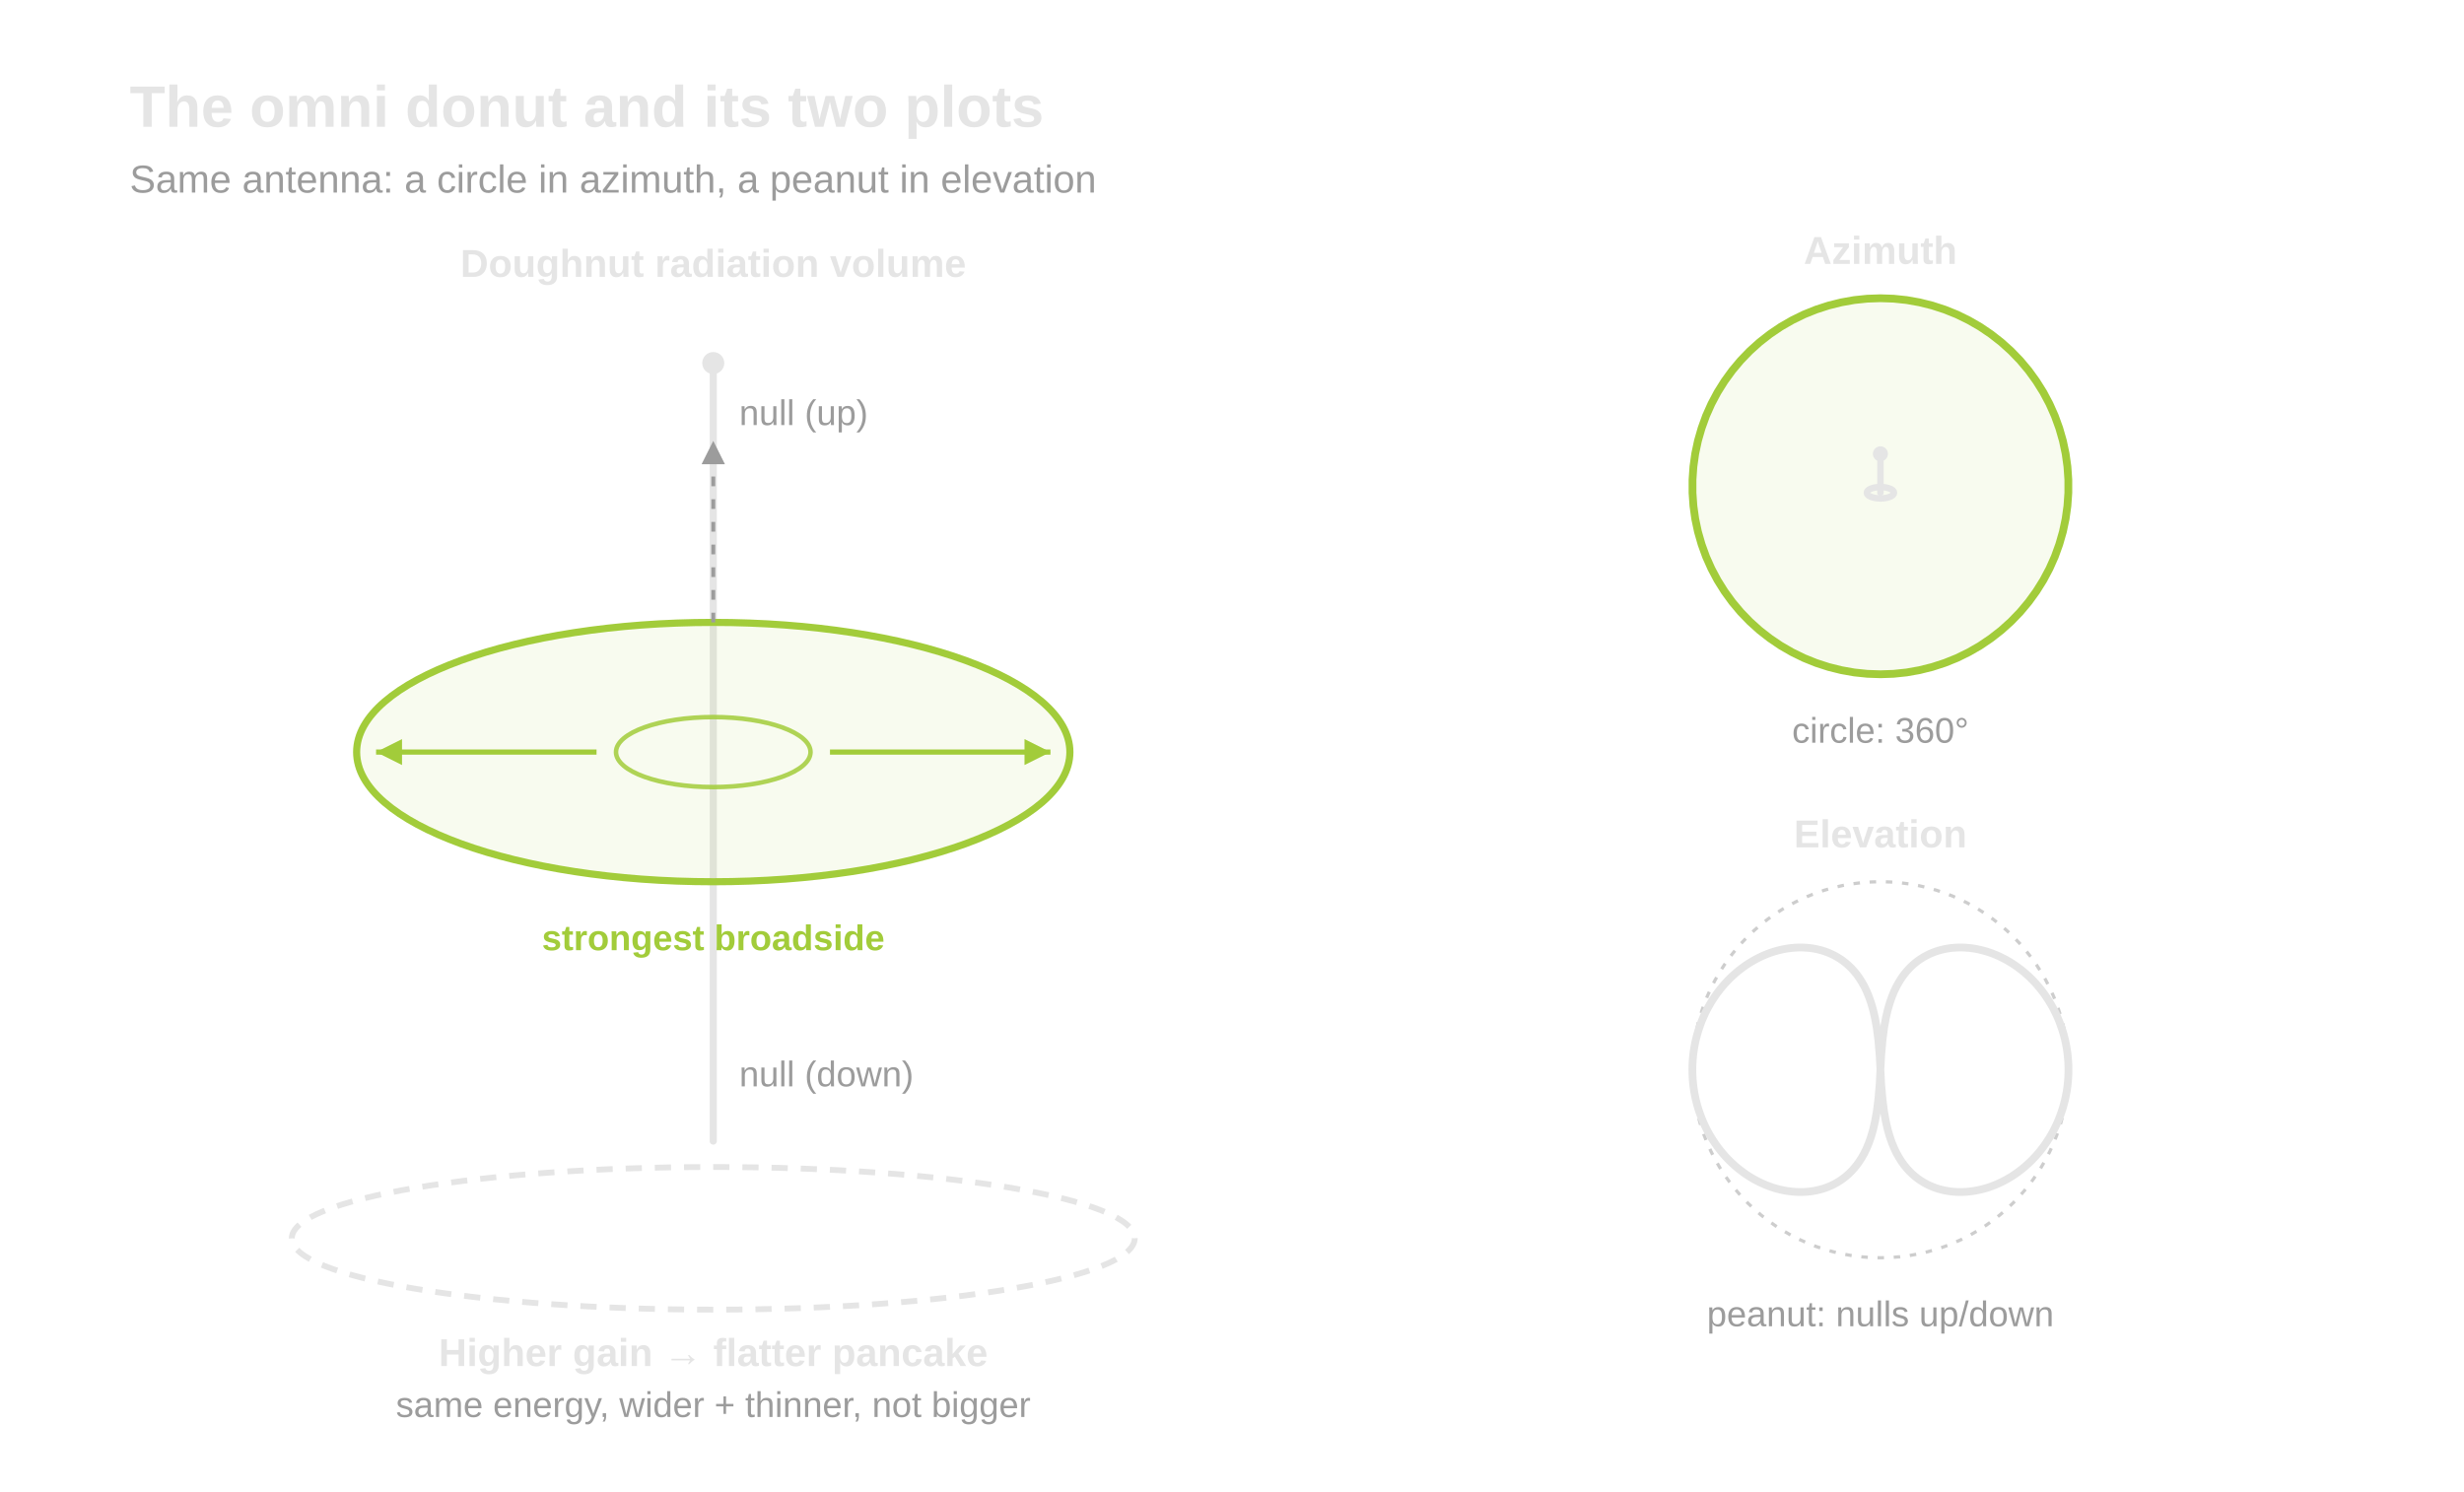
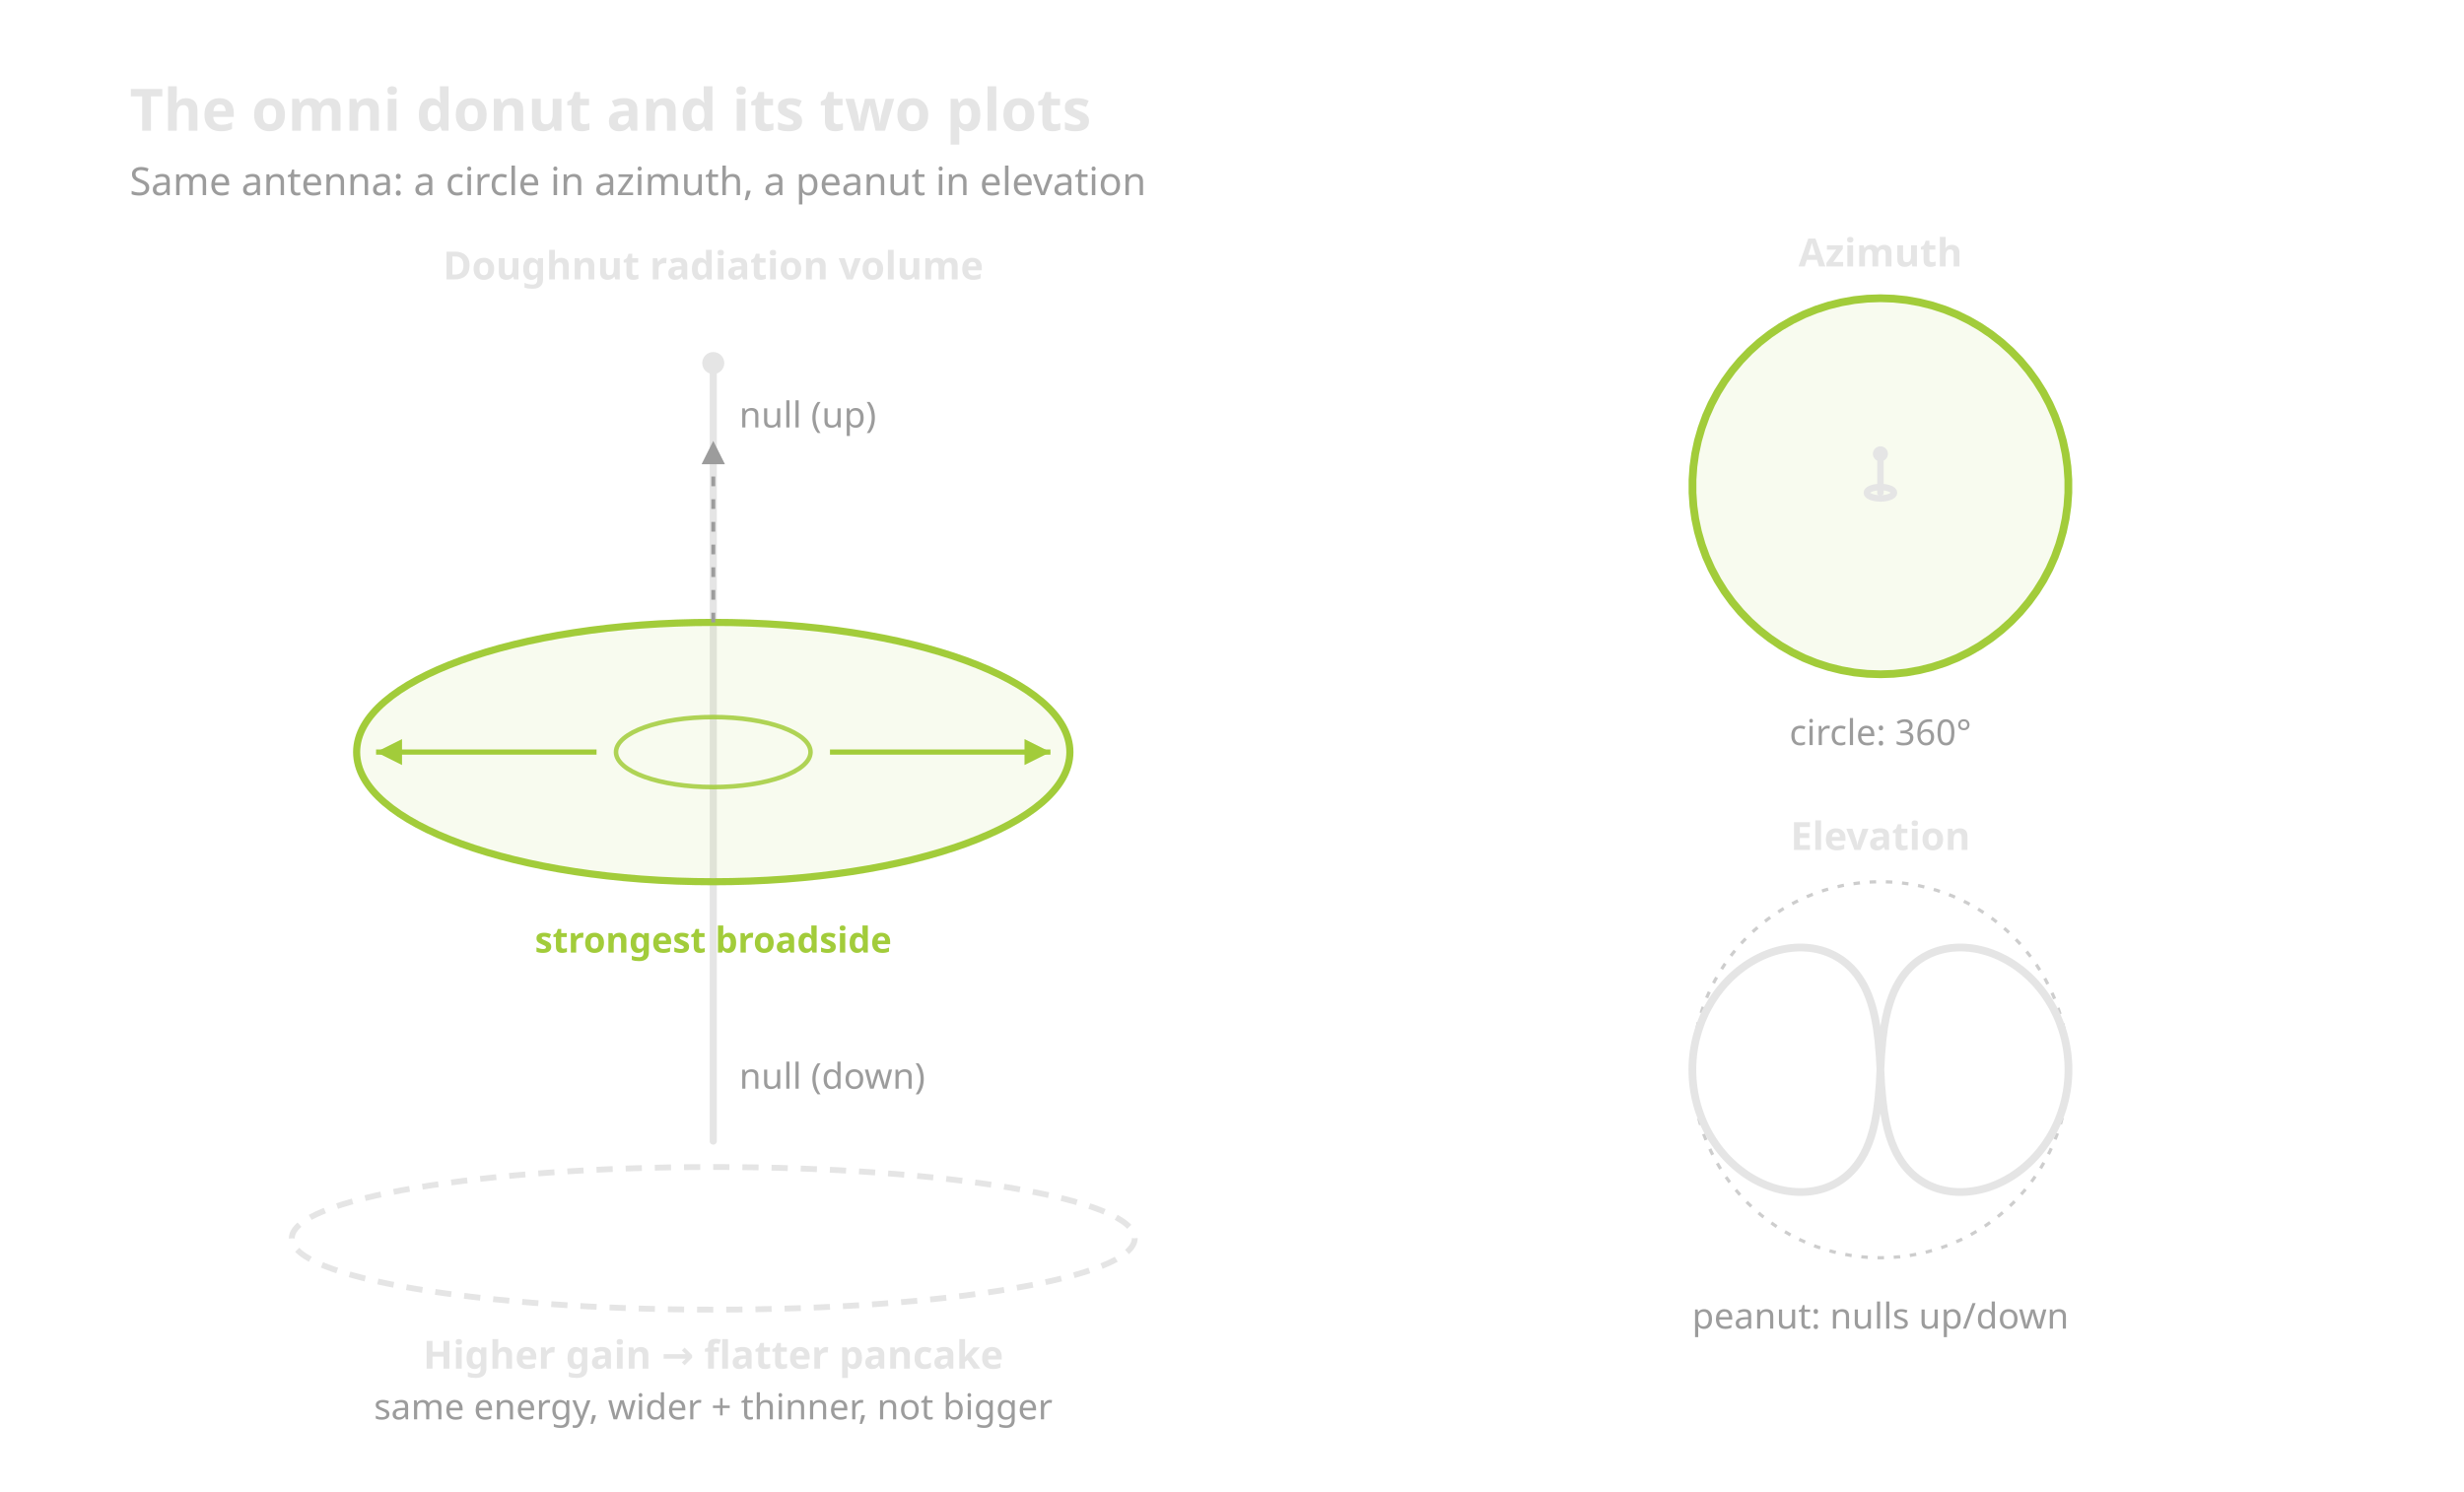
<svg xmlns="http://www.w3.org/2000/svg" viewBox="0 0 760 460" width="760" height="460" role="img" aria-label="A torus radiation volume around a vertical dipole with strongest radiation broadside and nulls along the axis, a flatter higher-gain pancake version, and the two flat plots: a 360-degree azimuth circle and an elevation peanut">
  <defs>
  </defs>
-   <text x="40" y="34" font-family="'IBM Plex Sans','Helvetica Neue',Arial,sans-serif" font-size="18" fill="#E5E5E5" text-anchor="start" font-weight="700" letter-spacing="0" dominant-baseline="middle">The omni donut and its two plots</text>
-   <text x="40" y="56" font-family="'IBM Plex Sans','Helvetica Neue',Arial,sans-serif" font-size="12" fill="#9C9C9C" text-anchor="start" font-weight="400" letter-spacing="0" dominant-baseline="middle">Same antenna: a circle in azimuth, a peanut in elevation</text>
+   <text x="40" y="40.3" font-family="IBM Plex Sans" font-size="18" fill="#E5E5E5" text-anchor="start" font-weight="700" letter-spacing="0">The omni donut and its two plots</text>
+   <text x="40" y="60.2" font-family="IBM Plex Sans" font-size="12" fill="#9C9C9C" text-anchor="start" font-weight="400" letter-spacing="0">Same antenna: a circle in azimuth, a peanut in elevation</text>
  <line x1="220" y1="112" x2="220" y2="352" stroke="#E5E5E5" stroke-width="2.2" stroke-linecap="round" opacity="1" />
  <circle cx="220" cy="112" r="2.4" stroke="#E5E5E5" stroke-width="2" fill="#E5E5E5" opacity="1" />
  <ellipse cx="220" cy="232" rx="110" ry="40" stroke="#A2CC3A" stroke-width="2.2" fill="rgba(162,204,58,0.08)" />
  <ellipse cx="220" cy="232" rx="30" ry="10.8" stroke="#A2CC3A" stroke-width="1.4" fill="none" opacity="0.85" />
  <line x1="256" y1="232" x2="324" y2="232" stroke="#A2CC3A" stroke-width="1.6" />
  <line x1="184" y1="232" x2="116" y2="232" stroke="#A2CC3A" stroke-width="1.6" />
-   <text x="220" y="290" font-family="'IBM Plex Sans','Helvetica Neue',Arial,sans-serif" font-size="11" fill="#A2CC3A" text-anchor="middle" font-weight="600" letter-spacing="0" dominant-baseline="middle">strongest broadside</text>
+   <text x="220" y="293.85" font-family="IBM Plex Sans" font-size="11" fill="#A2CC3A" text-anchor="middle" font-weight="600" letter-spacing="0">strongest broadside</text>
  <line x1="220" y1="192" x2="220" y2="136" stroke="#9C9C9C" stroke-width="1.2" stroke-dasharray="3 4" />
-   <text x="228" y="128" font-family="'IBM Plex Sans','Helvetica Neue',Arial,sans-serif" font-size="11" fill="#9C9C9C" text-anchor="start" font-weight="400" letter-spacing="0" dominant-baseline="middle">null (up)</text>
-   <text x="228" y="332" font-family="'IBM Plex Sans','Helvetica Neue',Arial,sans-serif" font-size="11" fill="#9C9C9C" text-anchor="start" font-weight="400" letter-spacing="0" dominant-baseline="middle">null (down)</text>
-   <text x="220" y="82" font-family="'IBM Plex Sans','Helvetica Neue',Arial,sans-serif" font-size="12" fill="#E5E5E5" text-anchor="middle" font-weight="600" letter-spacing="0" dominant-baseline="middle">Doughnut radiation volume</text>
+   <text x="228" y="131.85" font-family="IBM Plex Sans" font-size="11" fill="#9C9C9C" text-anchor="start" font-weight="400" letter-spacing="0">null (up)</text>
+   <text x="228" y="335.85" font-family="IBM Plex Sans" font-size="11" fill="#9C9C9C" text-anchor="start" font-weight="400" letter-spacing="0">null (down)</text>
+   <text x="220" y="86.2" font-family="IBM Plex Sans" font-size="12" fill="#E5E5E5" text-anchor="middle" font-weight="600" letter-spacing="0">Doughnut radiation volume</text>
  <ellipse cx="220" cy="382" rx="130" ry="22" stroke="#E5E5E5" stroke-width="1.8" fill="none" stroke-dasharray="5 4" />
-   <text x="220" y="418" font-family="'IBM Plex Sans','Helvetica Neue',Arial,sans-serif" font-size="12" fill="#E5E5E5" text-anchor="middle" font-weight="600" letter-spacing="0" dominant-baseline="middle">Higher gain → flatter pancake</text>
-   <text x="220" y="434" font-family="'IBM Plex Sans','Helvetica Neue',Arial,sans-serif" font-size="11" fill="#9C9C9C" text-anchor="middle" font-weight="400" letter-spacing="0" dominant-baseline="middle">same energy, wider + thinner, not bigger</text>
+   <text x="220" y="422.2" font-family="IBM Plex Sans" font-size="12" fill="#E5E5E5" text-anchor="middle" font-weight="600" letter-spacing="0">Higher gain → flatter pancake</text>
+   <text x="220" y="437.85" font-family="IBM Plex Sans" font-size="11" fill="#9C9C9C" text-anchor="middle" font-weight="400" letter-spacing="0">same energy, wider + thinner, not bigger</text>
  <circle cx="580" cy="150" r="58" stroke="#9C9C9C" stroke-width="1" fill="none" stroke-dasharray="2 3" opacity="0.5" />
  <path d="M580.00 92.00 L584.05 92.14 L588.07 92.56 L592.06 93.27 L595.99 94.25 L599.84 95.50 L603.59 97.01 L607.23 98.79 L610.74 100.81 L614.09 103.08 L617.28 105.57 L620.29 108.28 L623.10 111.19 L625.70 114.29 L628.08 117.57 L630.23 121.00 L632.13 124.57 L633.78 128.27 L635.16 132.08 L636.28 135.97 L637.12 139.93 L637.68 143.94 L637.96 147.98 L637.96 152.02 L637.68 156.06 L637.12 160.07 L636.28 164.03 L635.16 167.92 L633.78 171.73 L632.13 175.43 L630.23 179.00 L628.08 182.43 L625.70 185.71 L623.10 188.81 L620.29 191.72 L617.28 194.43 L614.09 196.92 L610.74 199.19 L607.23 201.21 L603.59 202.99 L599.84 204.50 L595.99 205.75 L592.06 206.73 L588.07 207.44 L584.05 207.86 L580.00 208.00 L575.95 207.86 L571.93 207.44 L567.94 206.73 L564.01 205.75 L560.16 204.50 L556.41 202.99 L552.77 201.21 L549.26 199.19 L545.91 196.92 L542.72 194.43 L539.71 191.72 L536.90 188.81 L534.30 185.71 L531.92 182.43 L529.77 179.00 L527.87 175.43 L526.22 171.73 L524.84 167.92 L523.72 164.03 L522.88 160.07 L522.32 156.06 L522.04 152.02 L522.04 147.98 L522.32 143.94 L522.88 139.93 L523.72 135.97 L524.84 132.08 L526.22 128.27 L527.87 124.57 L529.77 121.00 L531.92 117.57 L534.30 114.29 L536.90 111.19 L539.71 108.28 L542.72 105.57 L545.91 103.08 L549.26 100.81 L552.77 98.79 L556.41 97.01 L560.16 95.50 L564.01 94.25 L567.94 93.27 L571.93 92.56 L575.95 92.14 L580.00 92.00 Z" stroke="#A2CC3A" fill="rgba(162,204,58,0.08)" stroke-width="2.4" stroke-linecap="round" stroke-linejoin="round" opacity="1" />
  <g>
    <path d="M580 152 L580 140" stroke="#E5E5E5" fill="none" stroke-width="2" stroke-linecap="round" stroke-linejoin="round" opacity="1" />
    <circle cx="580" cy="140" r="1.32" stroke="#E5E5E5" stroke-width="2" fill="#E5E5E5" opacity="1" />
    <ellipse cx="580" cy="152" rx="4.2" ry="1.76" stroke="#E5E5E5" stroke-width="2" fill="none" />
  </g>
-   <text x="580" y="78" font-family="'IBM Plex Sans','Helvetica Neue',Arial,sans-serif" font-size="12" fill="#E5E5E5" text-anchor="middle" font-weight="600" letter-spacing="0" dominant-baseline="middle">Azimuth</text>
-   <text x="580" y="226" font-family="'IBM Plex Sans','Helvetica Neue',Arial,sans-serif" font-size="11" fill="#9C9C9C" text-anchor="middle" font-weight="400" letter-spacing="0" dominant-baseline="middle">circle: 360°</text>
+   <text x="580" y="82.2" font-family="IBM Plex Sans" font-size="12" fill="#E5E5E5" text-anchor="middle" font-weight="600" letter-spacing="0">Azimuth</text>
+   <text x="580" y="229.85" font-family="IBM Plex Sans" font-size="11" fill="#9C9C9C" text-anchor="middle" font-weight="400" letter-spacing="0">circle: 360°</text>
  <circle cx="580" cy="330" r="58" stroke="#9C9C9C" stroke-width="1" fill="none" stroke-dasharray="2 3" opacity="0.5" />
  <path d="M580.00 330.00 L580.00 330.00 L580.00 330.00 L580.23 325.59 L580.65 320.77 L581.13 317.05 L581.68 314.02 L582.27 311.48 L582.91 309.29 L583.58 307.39 L584.28 305.70 L585.01 304.20 L585.77 302.86 L586.55 301.64 L587.34 300.54 L588.16 299.55 L588.99 298.64 L589.84 297.82 L590.70 297.07 L591.57 296.39 L592.45 295.78 L593.35 295.23 L594.25 294.73 L595.16 294.28 L596.08 293.89 L597.00 293.54 L597.93 293.24 L598.86 292.99 L599.79 292.77 L600.73 292.60 L601.67 292.46 L602.61 292.37 L603.55 292.31 L604.49 292.28 L605.43 292.29 L606.37 292.34 L607.30 292.42 L608.24 292.53 L609.16 292.67 L610.09 292.85 L611.00 293.05 L611.91 293.29 L612.82 293.55 L613.72 293.84 L614.61 294.16 L615.49 294.51 L616.36 294.89 L617.22 295.29 L618.07 295.72 L618.91 296.17 L619.74 296.65 L620.56 297.15 L621.37 297.68 L622.16 298.23 L622.93 298.81 L623.70 299.40 L624.45 300.02 L625.18 300.66 L625.90 301.32 L626.60 302.00 L627.28 302.70 L627.95 303.42 L628.60 304.16 L629.23 304.92 L629.84 305.69 L630.43 306.48 L631.00 307.29 L631.55 308.12 L632.09 308.96 L632.60 309.81 L633.09 310.68 L633.56 311.56 L634.00 312.45 L634.43 313.36 L634.83 314.28 L635.21 315.21 L635.56 316.15 L635.89 317.10 L636.20 318.05 L636.49 319.02 L636.75 319.99 L636.99 320.97 L637.20 321.96 L637.39 322.95 L637.55 323.95 L637.69 324.95 L637.80 325.96 L637.89 326.97 L637.95 327.98 L637.99 328.99 L638.00 330.00 L637.99 331.01 L637.95 332.02 L637.89 333.03 L637.80 334.04 L637.69 335.05 L637.55 336.05 L637.39 337.05 L637.20 338.04 L636.99 339.03 L636.75 340.01 L636.49 340.98 L636.20 341.95 L635.89 342.90 L635.56 343.85 L635.21 344.79 L634.83 345.72 L634.43 346.64 L634.00 347.55 L633.56 348.44 L633.09 349.32 L632.60 350.19 L632.09 351.04 L631.55 351.88 L631.00 352.71 L630.43 353.52 L629.84 354.31 L629.23 355.08 L628.60 355.84 L627.95 356.58 L627.28 357.30 L626.60 358.00 L625.90 358.68 L625.18 359.34 L624.45 359.98 L623.70 360.60 L622.93 361.19 L622.16 361.77 L621.37 362.32 L620.56 362.85 L619.74 363.35 L618.91 363.83 L618.07 364.28 L617.22 364.71 L616.36 365.11 L615.49 365.49 L614.61 365.84 L613.72 366.16 L612.82 366.45 L611.91 366.71 L611.00 366.95 L610.09 367.15 L609.16 367.33 L608.24 367.47 L607.30 367.58 L606.37 367.66 L605.43 367.71 L604.49 367.72 L603.55 367.69 L602.61 367.63 L601.67 367.54 L600.73 367.40 L599.79 367.23 L598.86 367.01 L597.93 366.76 L597.00 366.46 L596.08 366.11 L595.16 365.72 L594.25 365.27 L593.35 364.77 L592.45 364.22 L591.57 363.61 L590.70 362.93 L589.84 362.18 L588.99 361.36 L588.16 360.45 L587.34 359.46 L586.55 358.36 L585.77 357.14 L585.01 355.80 L584.28 354.30 L583.58 352.61 L582.91 350.71 L582.27 348.52 L581.68 345.98 L581.13 342.95 L580.65 339.23 L580.23 334.41 L580.00 330.00 L580.00 330.00 L580.00 330.00 L580.00 330.00 L580.00 330.00 L579.77 334.41 L579.35 339.23 L578.87 342.95 L578.32 345.98 L577.73 348.52 L577.09 350.71 L576.42 352.61 L575.72 354.30 L574.99 355.80 L574.23 357.14 L573.45 358.36 L572.66 359.46 L571.84 360.45 L571.01 361.36 L570.16 362.18 L569.30 362.93 L568.43 363.61 L567.55 364.22 L566.65 364.77 L565.75 365.27 L564.84 365.72 L563.92 366.11 L563.00 366.46 L562.07 366.76 L561.14 367.01 L560.21 367.23 L559.27 367.40 L558.33 367.54 L557.39 367.63 L556.45 367.69 L555.51 367.72 L554.57 367.71 L553.63 367.66 L552.70 367.58 L551.76 367.47 L550.84 367.33 L549.91 367.15 L549.00 366.95 L548.09 366.71 L547.18 366.45 L546.28 366.16 L545.39 365.84 L544.51 365.49 L543.64 365.11 L542.78 364.71 L541.93 364.28 L541.09 363.83 L540.26 363.35 L539.44 362.85 L538.63 362.32 L537.84 361.77 L537.07 361.19 L536.30 360.60 L535.55 359.98 L534.82 359.34 L534.10 358.68 L533.40 358.00 L532.72 357.30 L532.05 356.58 L531.40 355.84 L530.77 355.08 L530.16 354.31 L529.57 353.52 L529.00 352.71 L528.45 351.88 L527.91 351.04 L527.40 350.19 L526.91 349.32 L526.44 348.44 L526.00 347.55 L525.57 346.64 L525.17 345.72 L524.79 344.79 L524.44 343.85 L524.11 342.90 L523.80 341.95 L523.51 340.98 L523.25 340.01 L523.01 339.03 L522.80 338.04 L522.61 337.05 L522.45 336.05 L522.31 335.05 L522.20 334.04 L522.11 333.03 L522.05 332.02 L522.01 331.01 L522.00 330.00 L522.01 328.99 L522.05 327.98 L522.11 326.97 L522.20 325.96 L522.31 324.95 L522.45 323.95 L522.61 322.95 L522.80 321.96 L523.01 320.97 L523.25 319.99 L523.51 319.02 L523.80 318.05 L524.11 317.10 L524.44 316.15 L524.79 315.21 L525.17 314.28 L525.57 313.36 L526.00 312.45 L526.44 311.56 L526.91 310.68 L527.40 309.81 L527.91 308.96 L528.45 308.12 L529.00 307.29 L529.57 306.48 L530.16 305.69 L530.77 304.92 L531.40 304.16 L532.05 303.42 L532.72 302.70 L533.40 302.00 L534.10 301.32 L534.82 300.66 L535.55 300.02 L536.30 299.40 L537.07 298.81 L537.84 298.23 L538.63 297.68 L539.44 297.15 L540.26 296.65 L541.09 296.17 L541.93 295.72 L542.78 295.29 L543.64 294.89 L544.51 294.51 L545.39 294.16 L546.28 293.84 L547.18 293.55 L548.09 293.29 L549.00 293.05 L549.91 292.85 L550.84 292.67 L551.76 292.53 L552.70 292.42 L553.63 292.34 L554.57 292.29 L555.51 292.28 L556.45 292.31 L557.39 292.37 L558.33 292.46 L559.27 292.60 L560.21 292.77 L561.14 292.99 L562.07 293.24 L563.00 293.54 L563.92 293.89 L564.84 294.28 L565.75 294.73 L566.65 295.23 L567.55 295.78 L568.43 296.39 L569.30 297.07 L570.16 297.82 L571.01 298.64 L571.84 299.55 L572.66 300.54 L573.45 301.64 L574.23 302.86 L574.99 304.20 L575.72 305.70 L576.42 307.39 L577.09 309.29 L577.73 311.48 L578.32 314.02 L578.87 317.05 L579.35 320.77 L579.77 325.59 L580.00 330.00 L580.00 330.00 L580.00 330.00 Z" stroke="#E5E5E5" fill="none" stroke-width="2.4" stroke-linecap="round" stroke-linejoin="round" opacity="1" />
-   <text x="580" y="258" font-family="'IBM Plex Sans','Helvetica Neue',Arial,sans-serif" font-size="12" fill="#E5E5E5" text-anchor="middle" font-weight="600" letter-spacing="0" dominant-baseline="middle">Elevation</text>
-   <text x="580" y="406" font-family="'IBM Plex Sans','Helvetica Neue',Arial,sans-serif" font-size="11" fill="#9C9C9C" text-anchor="middle" font-weight="400" letter-spacing="0" dominant-baseline="middle">peanut: nulls up/down</text>
+   <text x="580" y="262.2" font-family="IBM Plex Sans" font-size="12" fill="#E5E5E5" text-anchor="middle" font-weight="600" letter-spacing="0">Elevation</text>
+   <text x="580" y="409.85" font-family="IBM Plex Sans" font-size="11" fill="#9C9C9C" text-anchor="middle" font-weight="400" letter-spacing="0">peanut: nulls up/down</text>
  <path d="M324.00 232.00 L316.00 236.00 L316.00 228.00 Z" fill="#A2CC3A" />
  <path d="M116.00 232.00 L124.00 228.00 L124.00 236.00 Z" fill="#A2CC3A" />
  <path d="M220.00 136.00 L223.60 143.20 L216.40 143.20 Z" fill="#9C9C9C" />
</svg>
